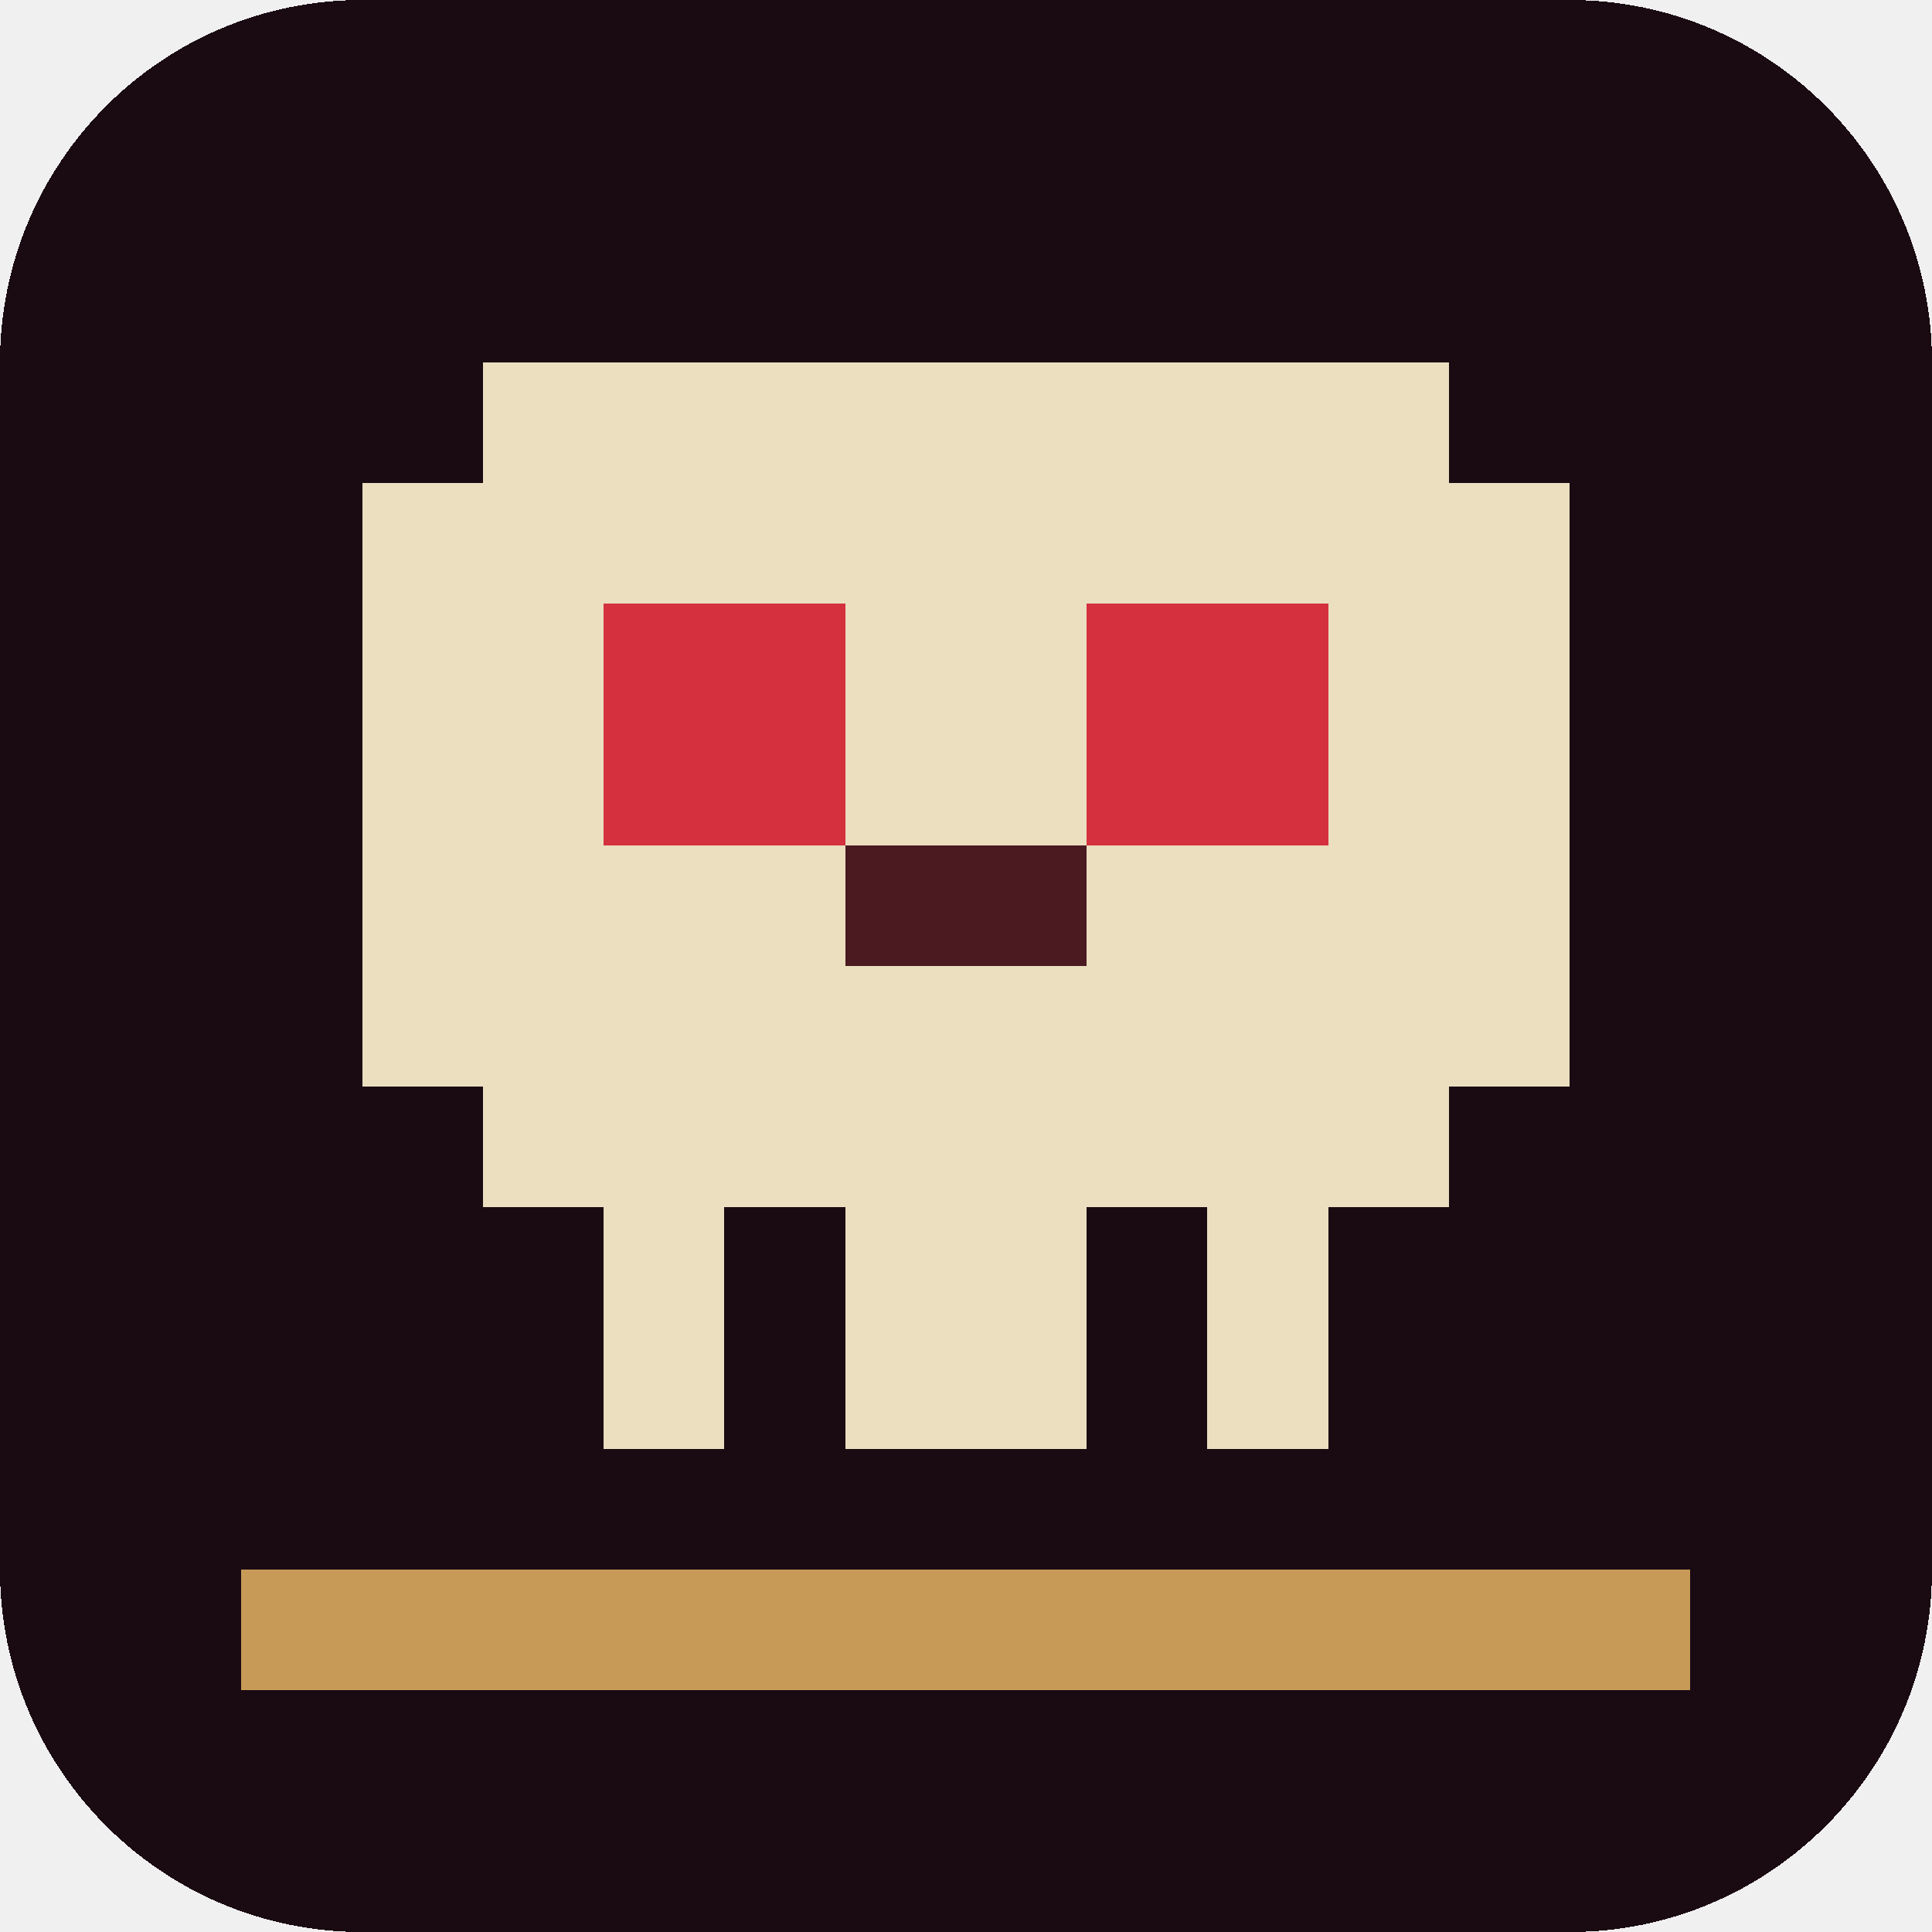
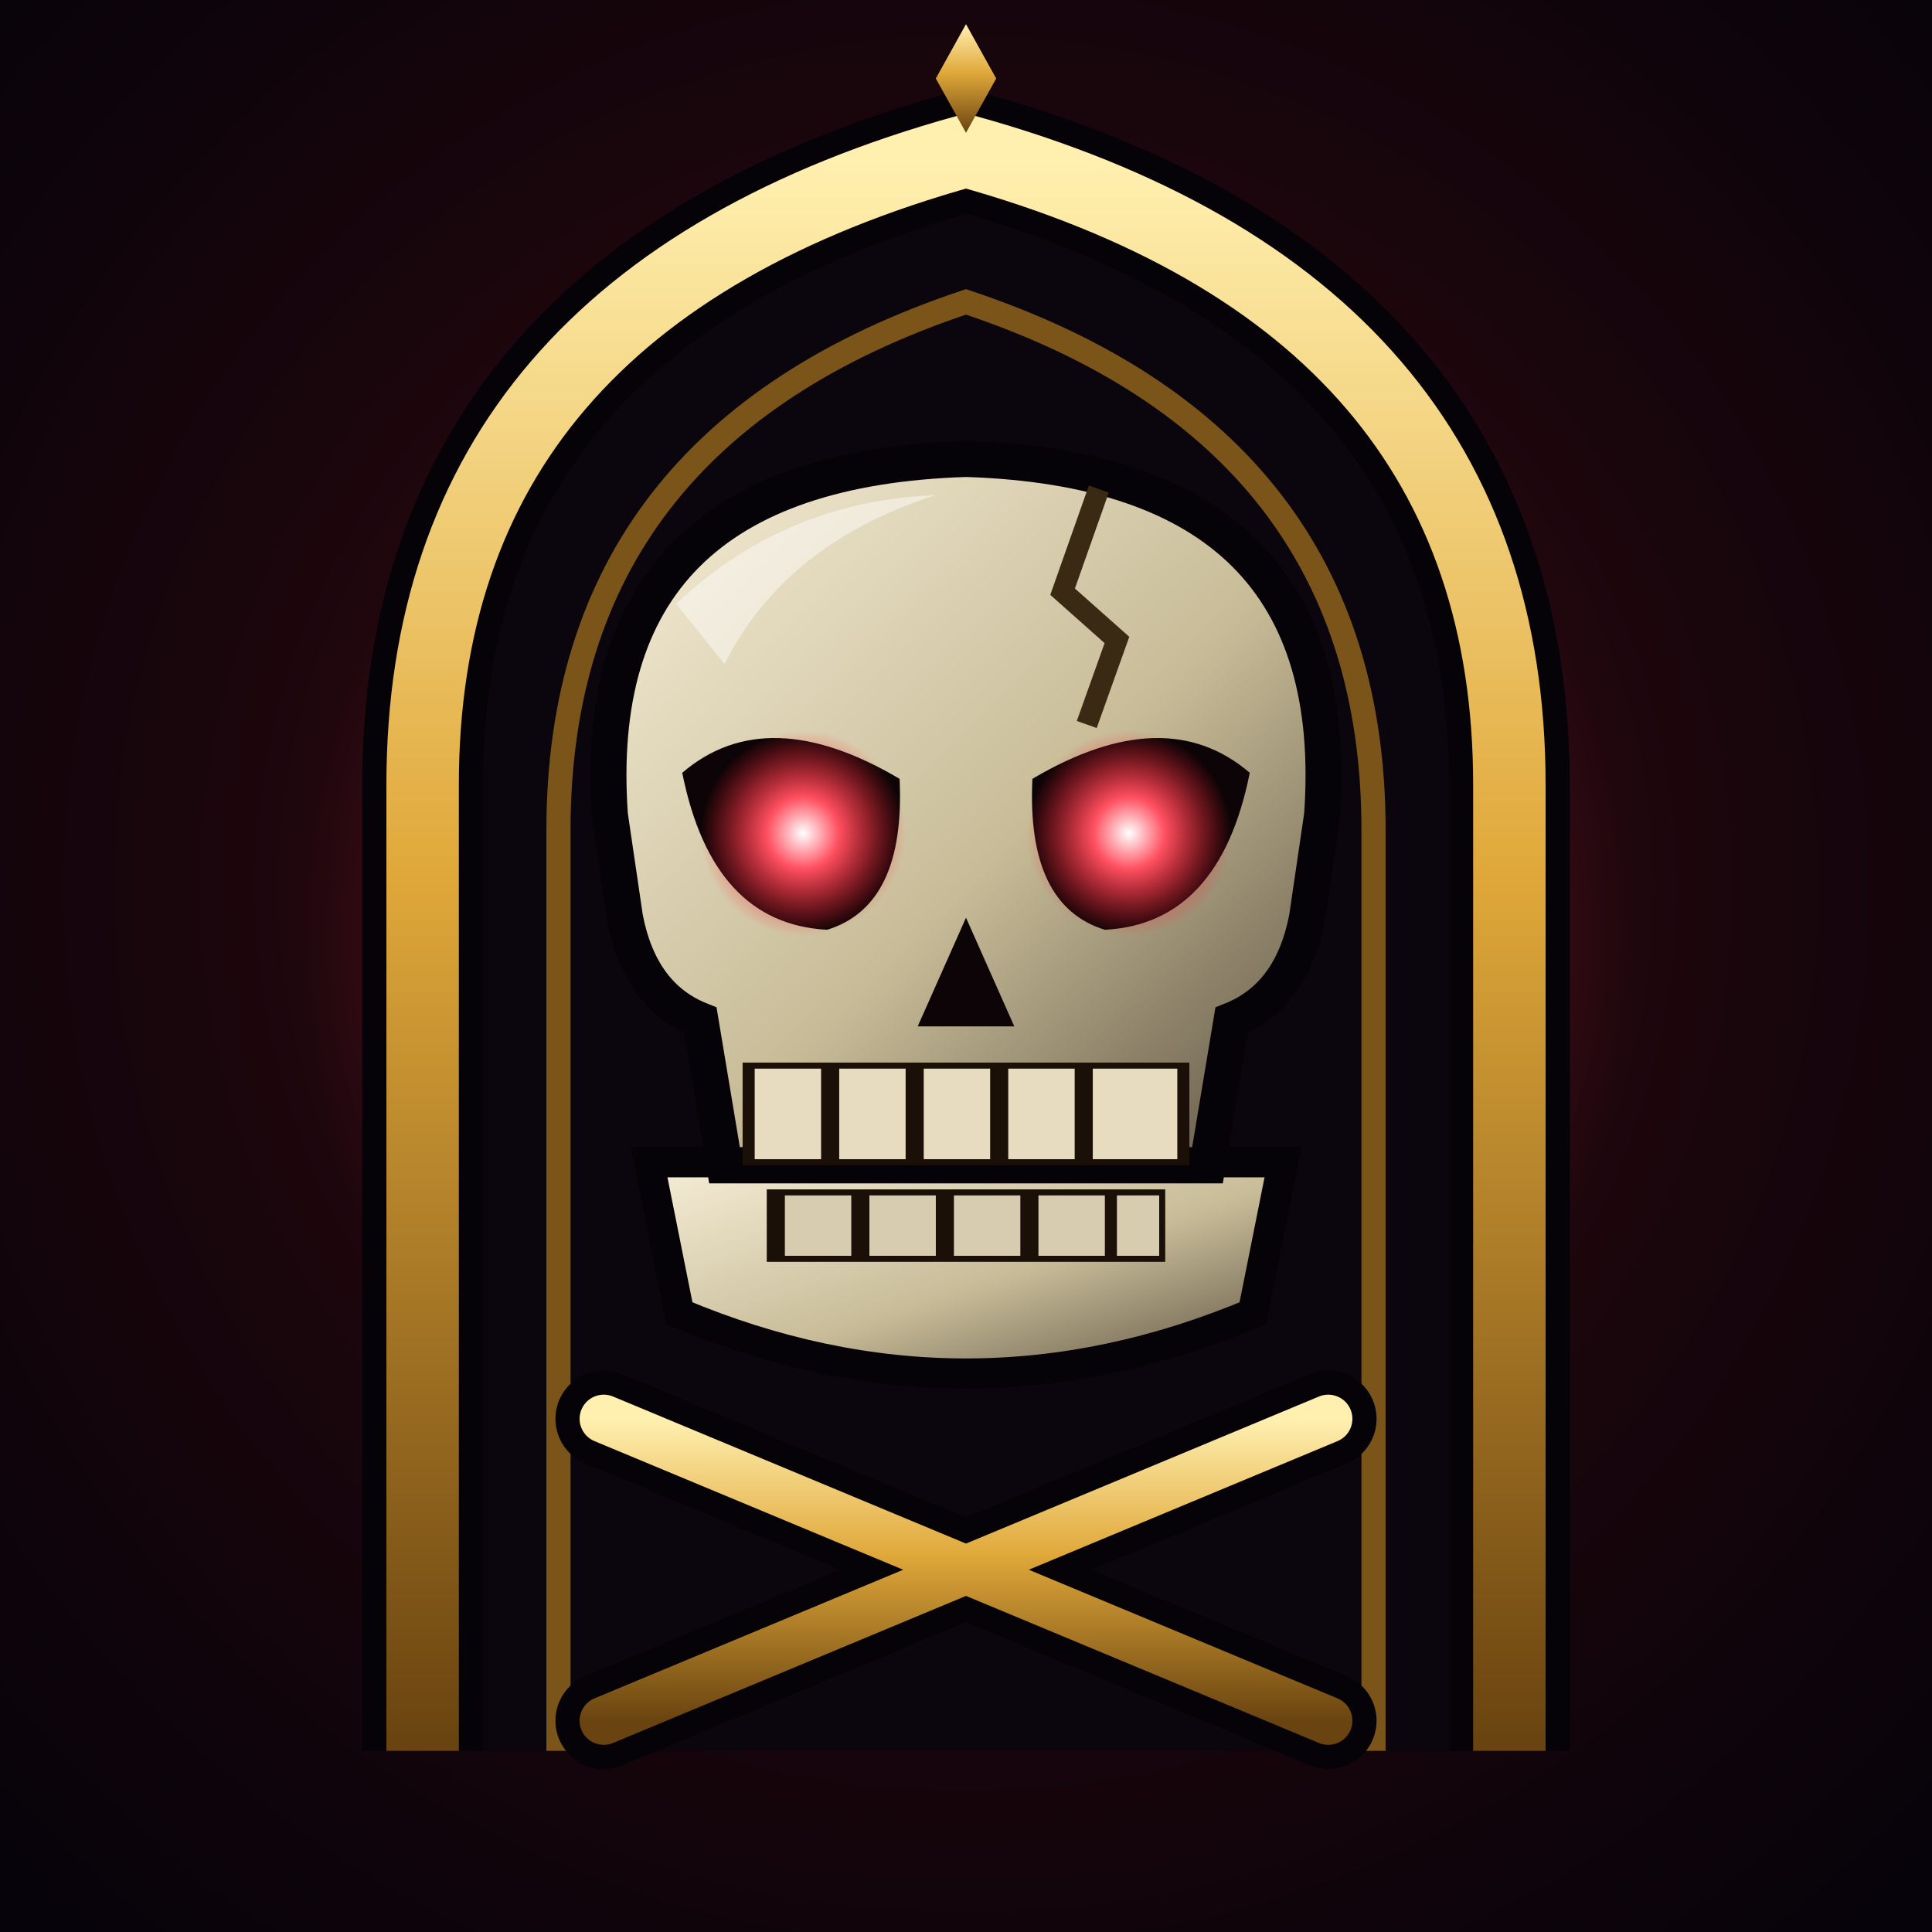
- <svg xmlns="http://www.w3.org/2000/svg" viewBox="0 0 16 16" shape-rendering="crispEdges">
-   <rect width="16" height="16" rx="3" fill="#1a0a12" />
-   <rect x="4" y="3" width="8" height="7" fill="#ebdfc0" />
-   <rect x="3" y="4" width="10" height="5" fill="#ebdfc0" />
-   <rect x="5" y="5" width="2" height="2" fill="#d4303e" />
-   <rect x="9" y="5" width="2" height="2" fill="#d4303e" />
-   <rect x="7" y="7" width="2" height="1" fill="#4a1a20" />
-   <rect x="5" y="10" width="6" height="2" fill="#ebdfc0" />
-   <rect x="6" y="10" width="1" height="2" fill="#1a0a12" />
-   <rect x="9" y="10" width="1" height="2" fill="#1a0a12" />
-   <rect x="2" y="13" width="12" height="1" fill="#c89a58" />
+ <svg xmlns="http://www.w3.org/2000/svg" viewBox="0 0 64 64">
+   <defs>
+     <radialGradient id="bg" cx="50%" cy="46%" r="70%">
+       <stop offset="0" stop-color="#4a0c16" />
+       <stop offset=".55" stop-color="#1a060c" />
+       <stop offset="1" stop-color="#07030a" />
+     </radialGradient>
+     <radialGradient id="glow" cx="50%" cy="50%" r="50%">
+       <stop offset="0" stop-color="#ff3a4a" stop-opacity=".55" />
+       <stop offset="1" stop-color="#ff3a4a" stop-opacity="0" />
+     </radialGradient>
+     <linearGradient id="gold" x1="0" y1="0" x2="0" y2="1">
+       <stop offset="0" stop-color="#fff0b0" />
+       <stop offset=".45" stop-color="#e0a83a" />
+       <stop offset="1" stop-color="#6a4410" />
+     </linearGradient>
+     <linearGradient id="bone" x1="0" y1="0" x2="1" y2="1">
+       <stop offset="0" stop-color="#f6eed8" />
+       <stop offset=".55" stop-color="#c8bc98" />
+       <stop offset="1" stop-color="#5a5040" />
+     </linearGradient>
+     <radialGradient id="eye" cx="50%" cy="50%" r="50%">
+       <stop offset="0" stop-color="#ffffff" />
+       <stop offset=".35" stop-color="#ff5060" />
+       <stop offset="1" stop-color="#ff2030" stop-opacity="0" />
+     </radialGradient>
+   </defs>
+   <rect width="64" height="64" fill="url(#bg)" />
+   <circle cx="32" cy="31" r="22" fill="url(#glow)" />
+   <path d="M14 58V26Q14 10 32 5Q50 10 50 26V58" fill="#0b060e" stroke="#050208" stroke-width="4" />
+   <path d="M14 58V26Q14 10 32 5Q50 10 50 26V58" fill="none" stroke="url(#gold)" stroke-width="2.4" />
+   <path d="M18.5 58V27.5Q18.5 14.5 32 10Q45.5 14.5 45.5 27.5V58" fill="none" stroke="#7a5418" stroke-width=".8" />
+   <path d="M31 2.6L32 .8L33 2.6L32 4.4Z" fill="url(#gold)" />
+   <path d="M21.5 38.5L22.5 43.5Q32 47.5 41.5 43.5L42.5 38.5Z" fill="url(#bone)" stroke="#050208" stroke-width="1" />
+   <path d="M20.2 27Q19.4 15.6 32 15.2Q44.6 15.6 43.8 27L43.3 30.4Q42.8 33 40.8 33.8L40 38.6H24L23.2 33.8Q21.2 33 20.7 30.4Z" fill="url(#bone)" stroke="#050208" stroke-width="1.2" />
+   <path d="M22.4 20Q26 16.6 31 16.4Q26 18 24 22Z" fill="#ffffff" opacity=".45" />
+   <path d="M22.6 25.6Q25.4 23.2 29.8 25.8Q30 30 27.4 30.8Q23.6 30.6 22.6 25.6ZM41.4 25.6Q38.6 23.2 34.2 25.8Q34 30 36.6 30.8Q40.4 30.6 41.4 25.6Z" fill="#0c0406" />
+   <circle cx="26.6" cy="27.6" r="3.4" fill="url(#eye)" />
+   <circle cx="37.4" cy="27.6" r="3.4" fill="url(#eye)" />
+   <path d="M32 30.4L30.4 34H33.6Z" fill="#0c0406" />
+   <rect x="24.6" y="35.2" width="14.8" height="3.4" fill="#1a1008" />
+   <path d="M25 35.4h2.2v3h-2.2zM27.8 35.4h2.2v3h-2.2zM30.6 35.4h2.2v3h-2.2zM33.4 35.4h2.2v3h-2.2zM36.2 35.4h2.8v3h-2.8z" fill="#e8dcc0" />
+   <path d="M25.4 39.4h13.2v2.4H25.4z" fill="#1a1008" />
+   <path d="M26 39.6h2.2v2h-2.2zM28.8 39.6h2.2v2h-2.2zM31.6 39.6h2.2v2h-2.2zM34.4 39.6h2.2v2h-2.2zM37 39.6h1.4v2H37z" fill="#d8ccb0" />
+   <path d="M36.4 16.2L35.2 19.6L37 21.2L36 24" fill="none" stroke="#3a2a14" stroke-width=".7" />
+   <path d="M20 57L44 47M44 57L20 47" stroke="#050208" stroke-width="3.2" stroke-linecap="round" />
+   <path d="M20 57L44 47M44 57L20 47" stroke="url(#gold)" stroke-width="1.6" stroke-linecap="round" />
</svg>
